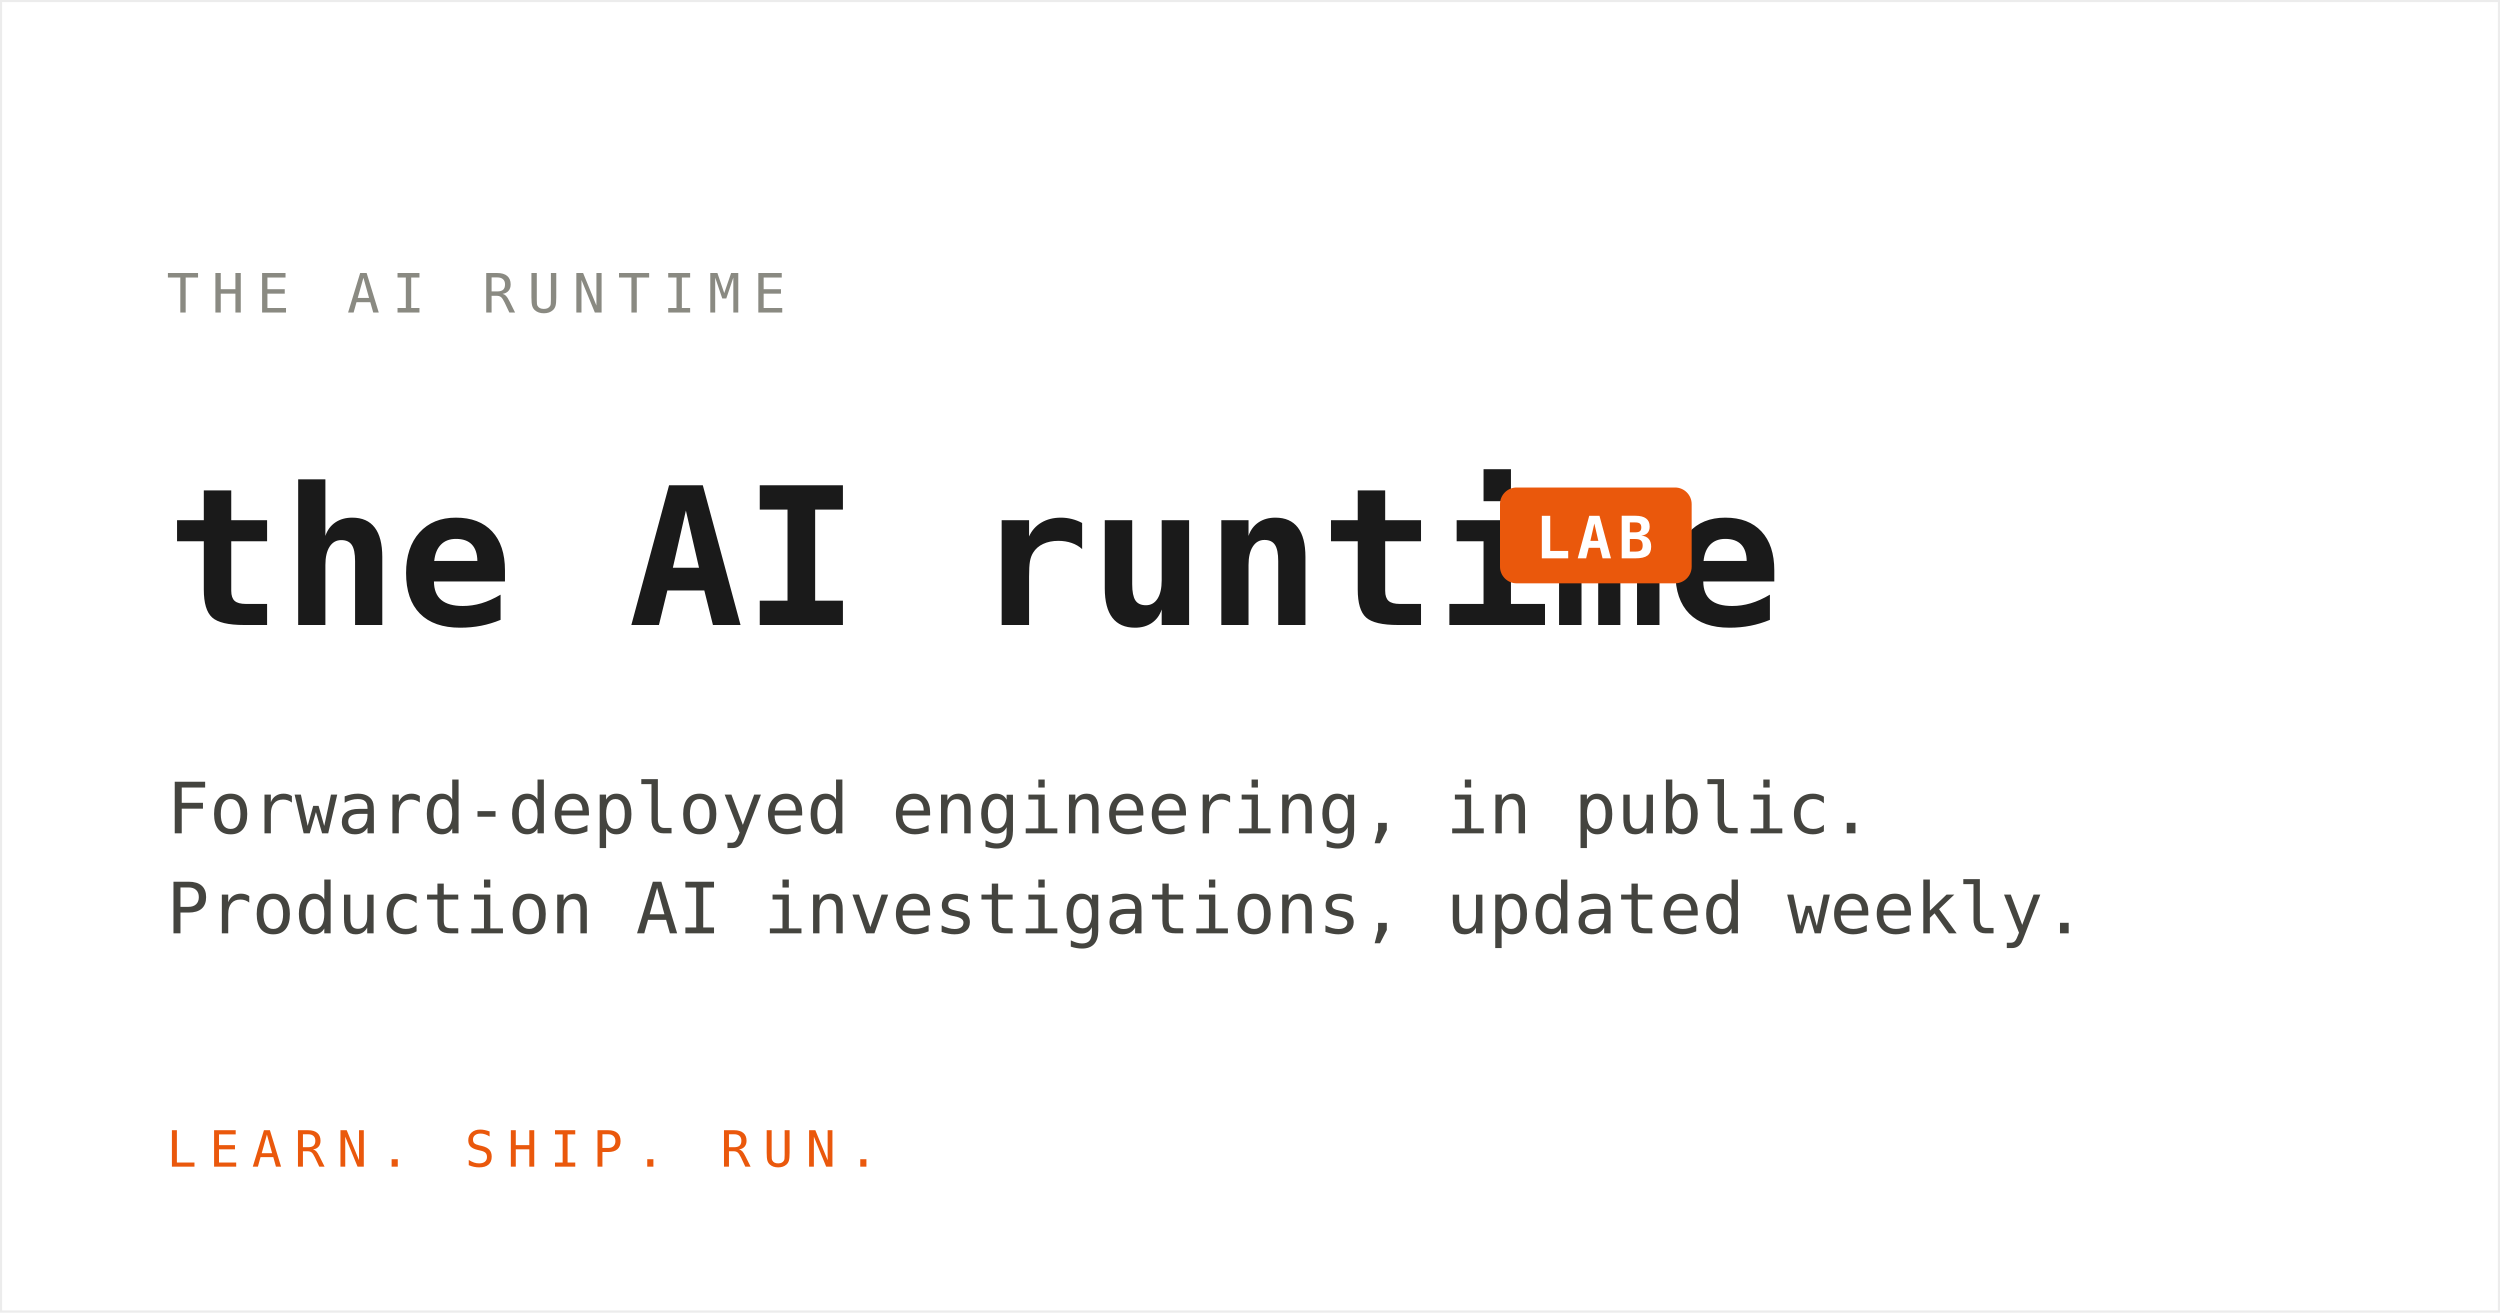
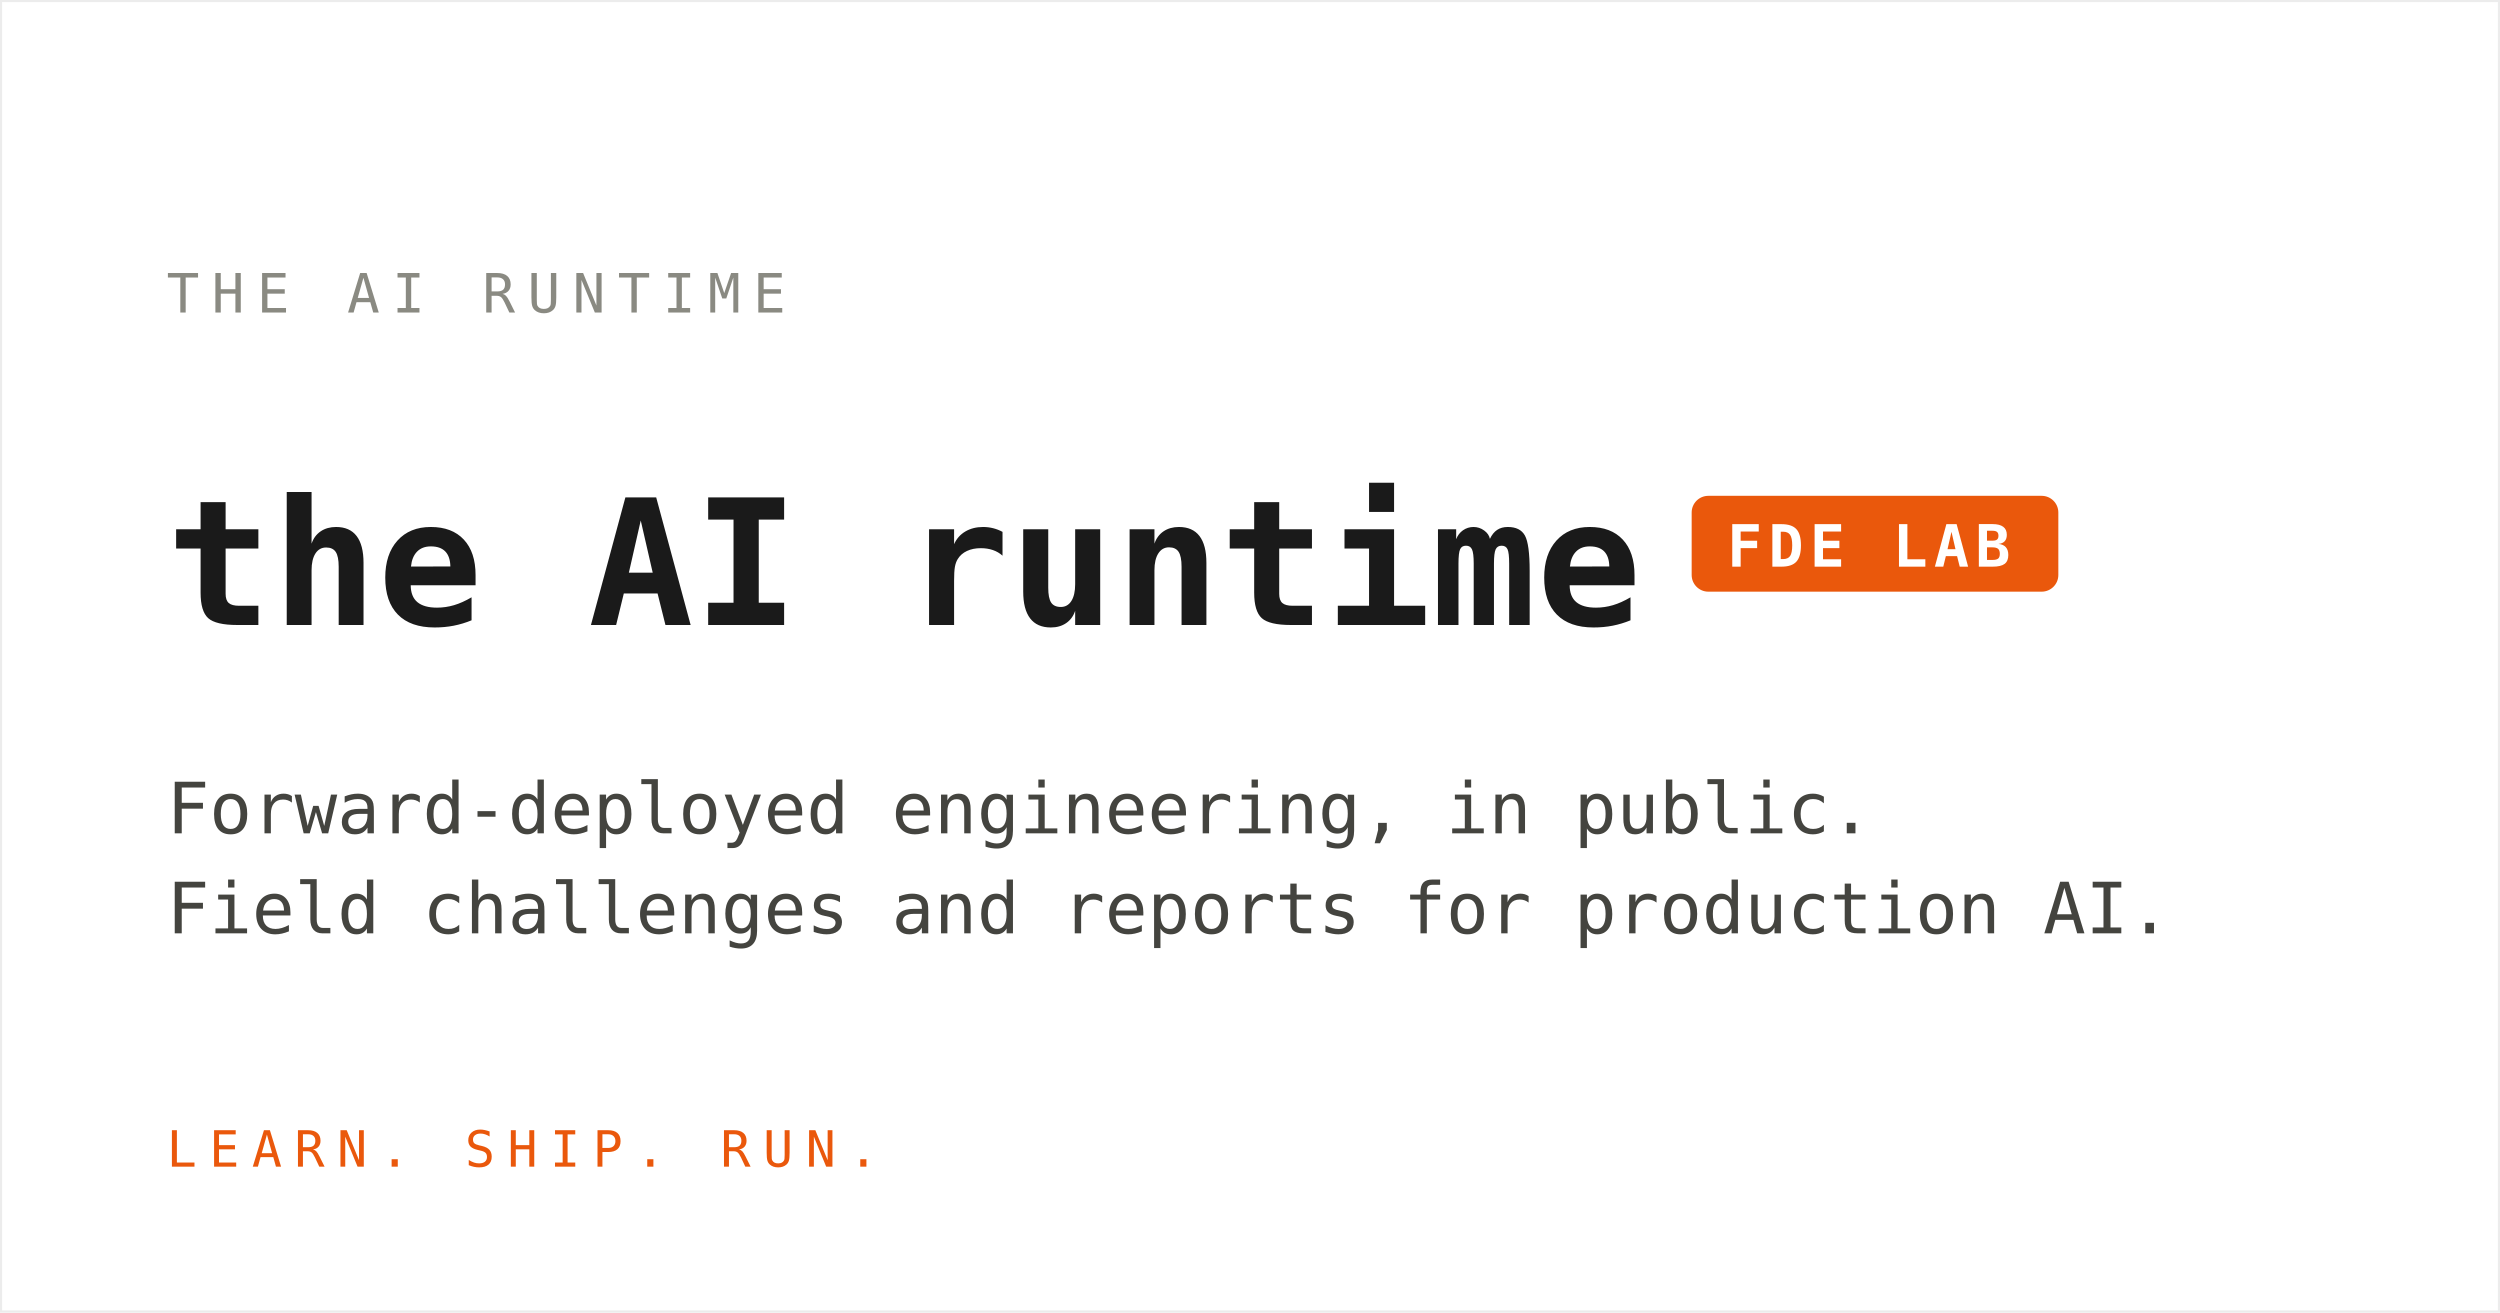
- <svg xmlns="http://www.w3.org/2000/svg" width="1200" height="630" viewBox="0 0 1200 630" role="img" aria-label="The AI Runtime Lab">
+ <svg xmlns="http://www.w3.org/2000/svg" width="1200" height="630" viewBox="0 0 1200 630" role="img" aria-label="The AI Runtime FDE Lab">
  <rect width="1200" height="630" fill="#FFFFFF" />
  <rect x="0.5" y="0.5" width="1199" height="629" fill="none" stroke="#ECECEC" />
  <g font-family="'IBM Plex Mono', monospace">
    <text x="80" y="150" fill="#8A8A82" font-size="26" letter-spacing="6">THE AI RUNTIME</text>
    <g transform="translate(80,300)">
-       <text x="0" y="0" fill="#1A1A1A" font-size="92" font-weight="600">the AI runtime</text>
-       <rect x="640" y="-66" width="92" height="46" rx="8" fill="#EA580C" />
-       <text x="657" y="-32" fill="#FFFFFF" font-size="28" font-weight="600" letter-spacing="3">LAB</text>
+       <text x="0" y="0" fill="#1A1A1A" font-size="84" font-weight="600">the AI runtime</text>
+       <rect x="732" y="-62" width="176" height="46" rx="8" fill="#EA580C" />
+       <text x="749" y="-28" fill="#FFFFFF" font-size="28" font-weight="600" letter-spacing="3">FDE LAB</text>
    </g>
    <text x="80" y="400" fill="#44443F" font-size="34">Forward-deployed engineering, in public.</text>
-     <text x="80" y="448" fill="#44443F" font-size="34">Production AI investigations, updated weekly.</text>
+     <text x="80" y="448" fill="#44443F" font-size="34">Field challenges and reports for production AI.</text>
    <text x="80" y="560" fill="#EA580C" font-size="24" letter-spacing="6">LEARN. SHIP. RUN.</text>
  </g>
</svg>
